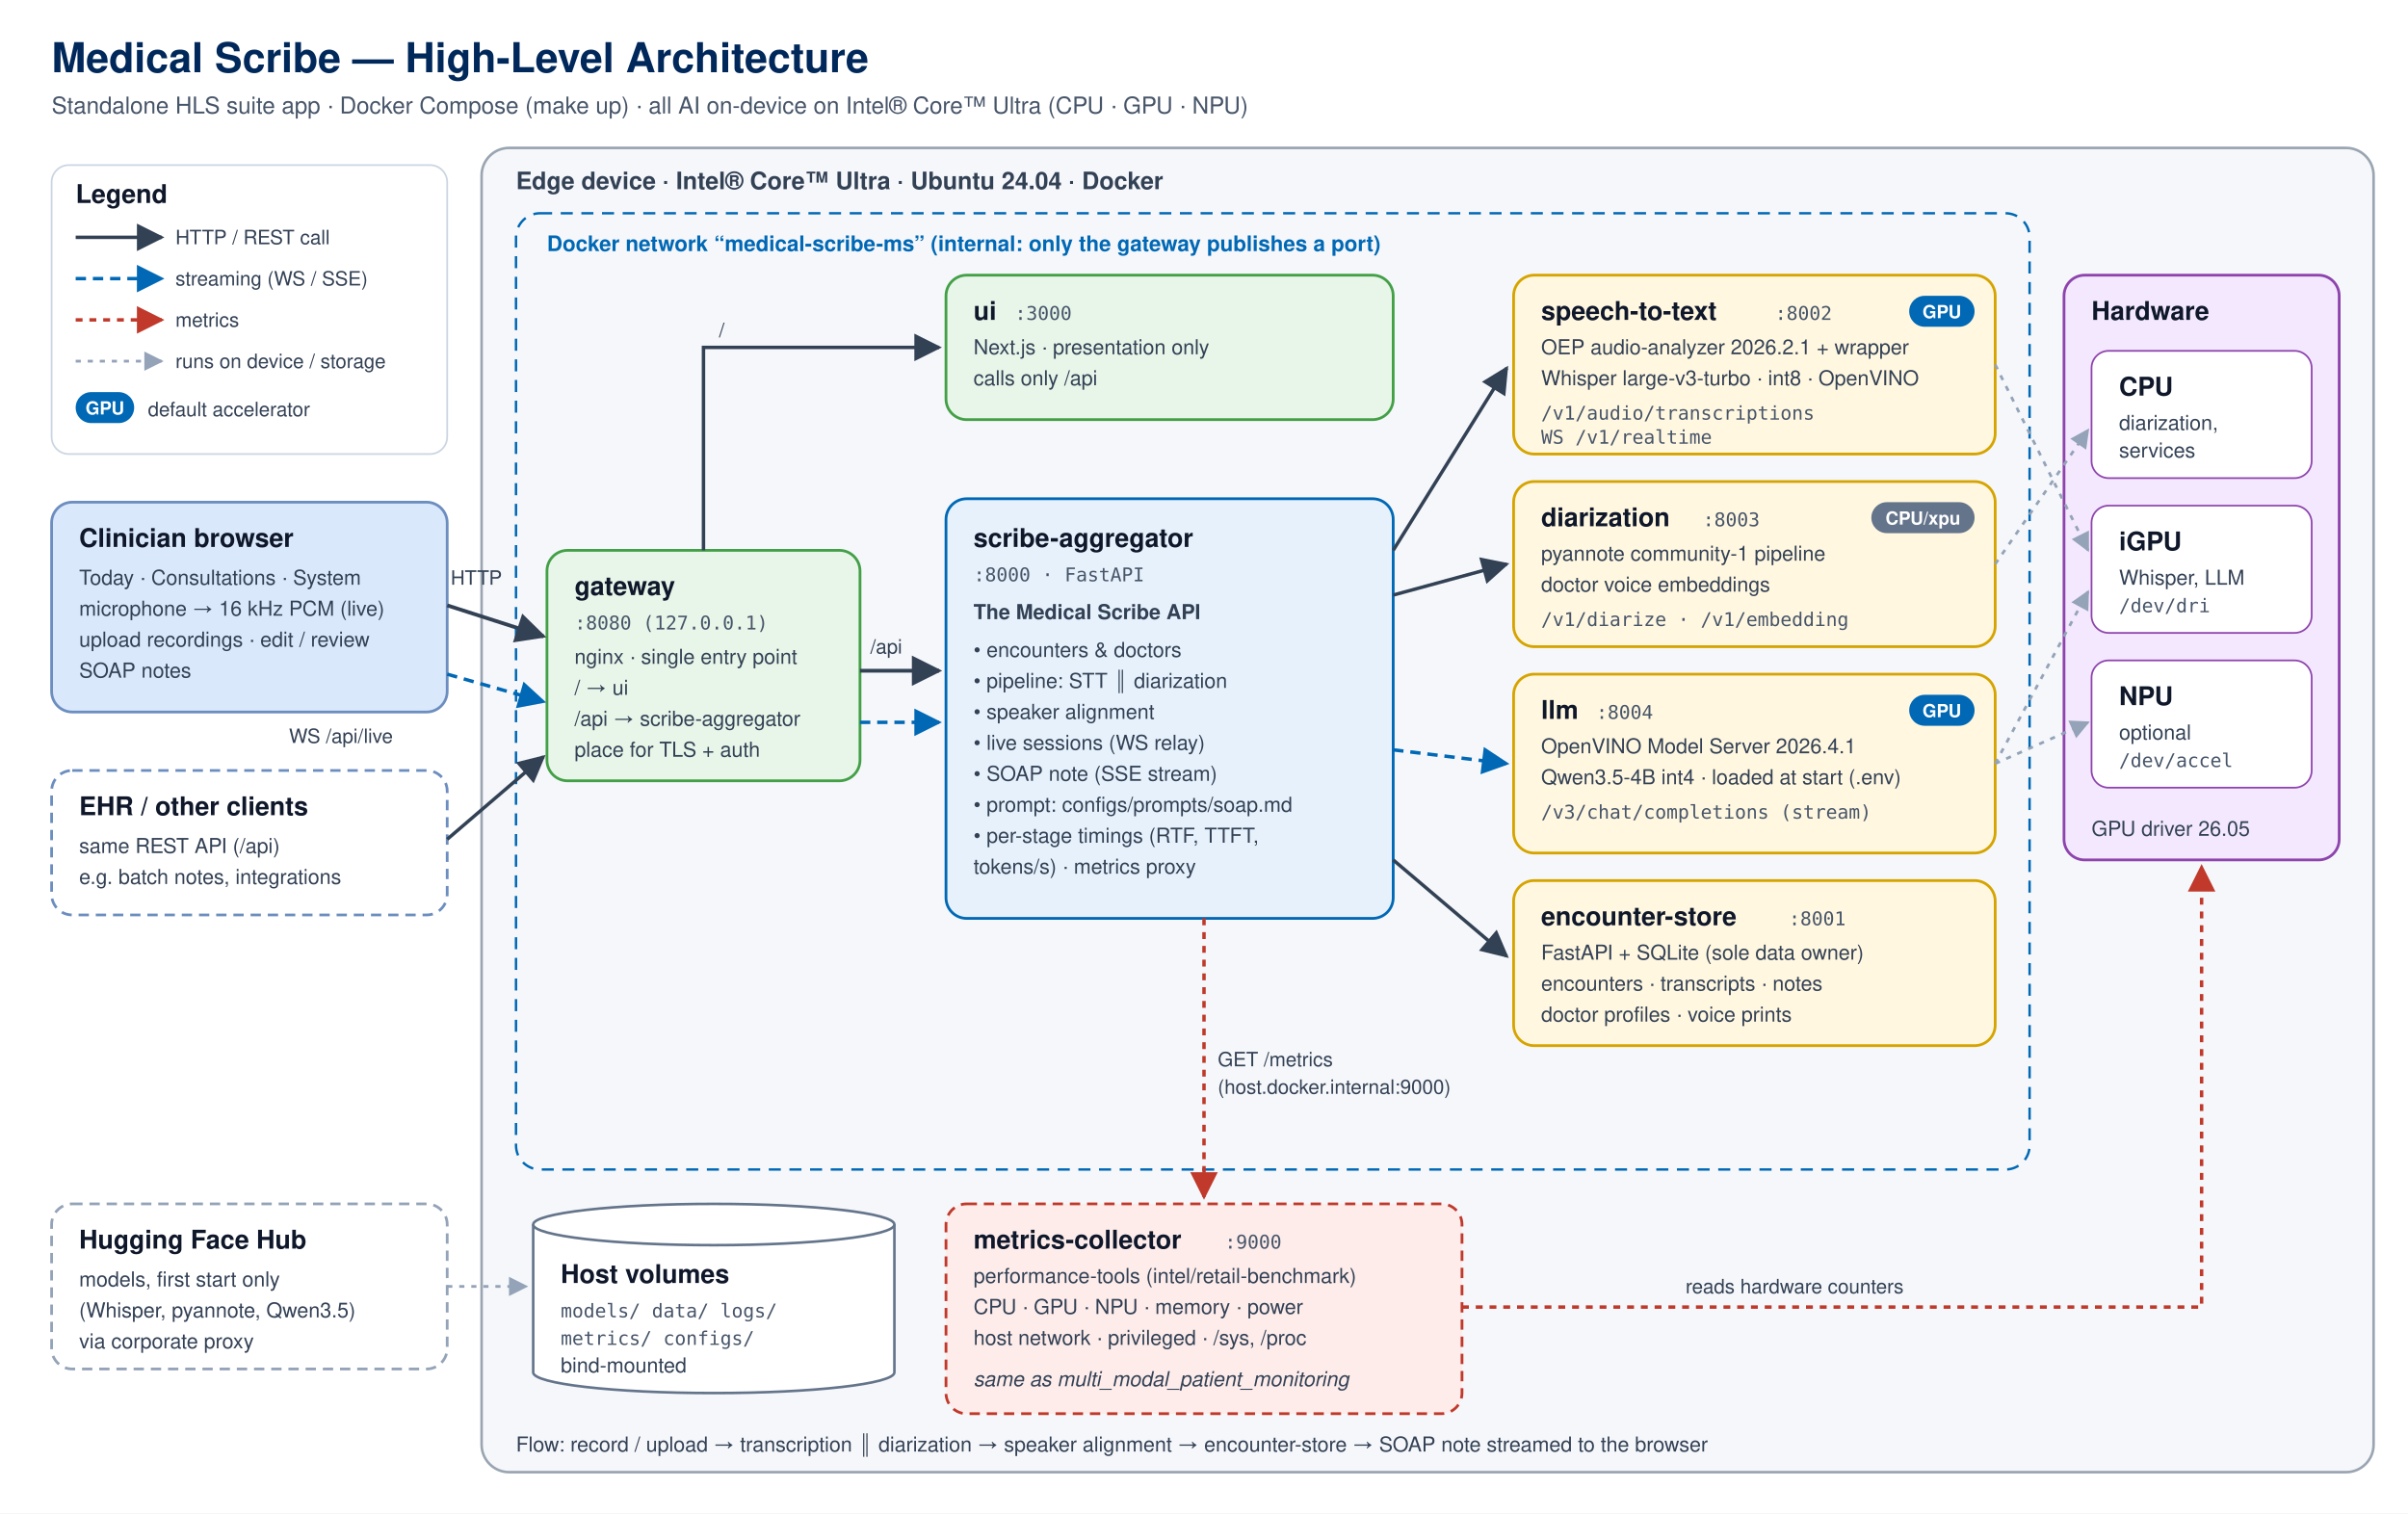
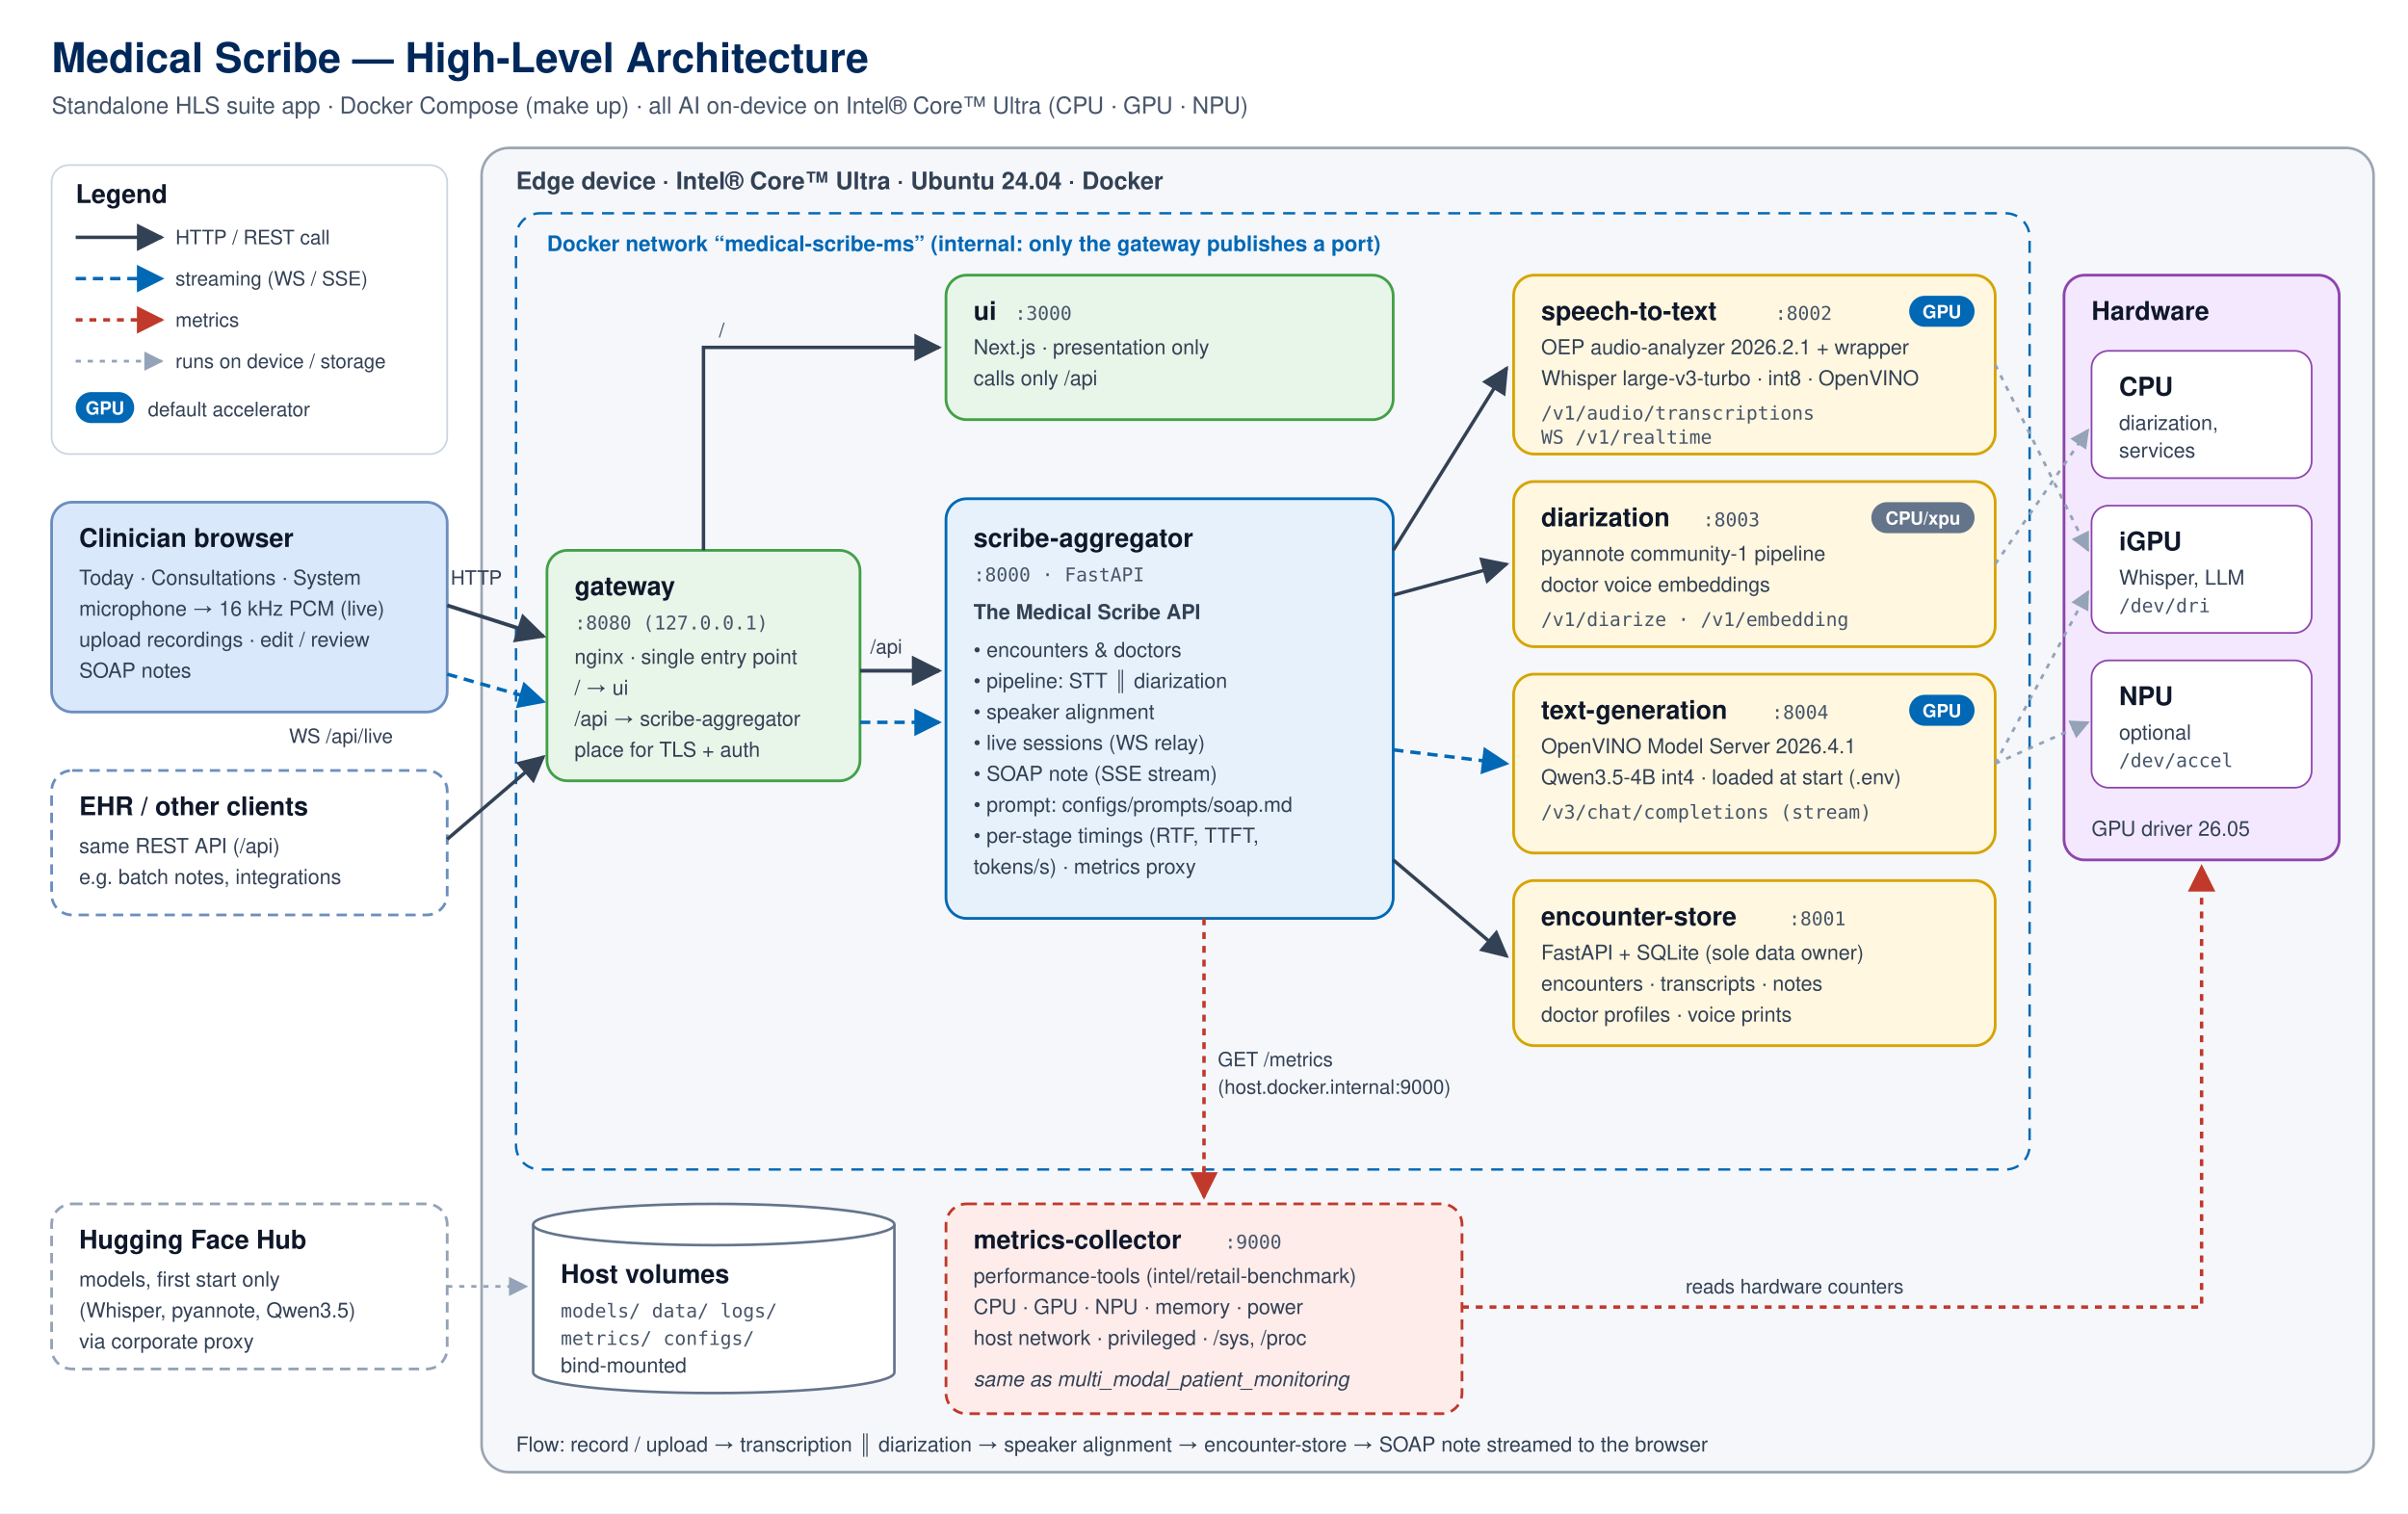
<svg xmlns="http://www.w3.org/2000/svg" width="1400" height="880" viewBox="0 0 1400 880" font-family="Segoe UI, Helvetica, Arial, sans-serif">
  <defs>
    <marker id="arrow" viewBox="0 0 10 10" refX="9" refY="5" markerWidth="8" markerHeight="8" orient="auto-start-reverse">
      <path d="M0,0 L10,5 L0,10 z" fill="#334155" />
    </marker>
    <marker id="arrow-blue" viewBox="0 0 10 10" refX="9" refY="5" markerWidth="8" markerHeight="8" orient="auto-start-reverse">
      <path d="M0,0 L10,5 L0,10 z" fill="#0068b5" />
    </marker>
    <marker id="arrow-red" viewBox="0 0 10 10" refX="9" refY="5" markerWidth="8" markerHeight="8" orient="auto-start-reverse">
      <path d="M0,0 L10,5 L0,10 z" fill="#c0392b" />
    </marker>
    <marker id="arrow-grey" viewBox="0 0 10 10" refX="9" refY="5" markerWidth="7" markerHeight="7" orient="auto-start-reverse">
      <path d="M0,0 L10,5 L0,10 z" fill="#94a3b8" />
    </marker>
    <style>
      .box { rx: 12; ry: 12; stroke-width: 1.6; }
      .t { font-size: 15px; font-weight: 700; fill: #0f172a; }
      .s { font-size: 12px; fill: #334155; }
      .m { font-size: 11px; fill: #475569; font-family: Consolas, Menlo, monospace; }
      .lbl { font-size: 11.5px; fill: #334155; }
      .pill { font-size: 10.5px; font-weight: 700; fill: #fff; }
    </style>
  </defs>
  <rect width="1400" height="880" fill="#ffffff" />
  <text x="30" y="42" font-size="24" font-weight="700" fill="#00285a">Medical Scribe — High-Level Architecture</text>
  <text x="30" y="66" font-size="13.5" fill="#475569">Standalone HLS suite app · Docker Compose (make up) · all AI on-device on Intel® Core™ Ultra (CPU · GPU · NPU)</text>
  <rect x="280" y="86" width="1100" height="770" rx="16" fill="#f5f7fa" stroke="#9aa5b1" stroke-width="1.5" />
  <text x="300" y="110" font-size="14" font-weight="700" fill="#334155">Edge device · Intel® Core™ Ultra · Ubuntu 24.04 · Docker</text>
  <rect x="300" y="124" width="880" height="556" rx="14" fill="none" stroke="#0068b5" stroke-width="1.4" stroke-dasharray="7 5" />
  <text x="318" y="146" font-size="12.5" font-weight="600" fill="#0068b5">Docker network “medical-scribe-ms” (internal: only the gateway publishes a port)</text>
  <rect x="30" y="96" width="230" height="168" rx="10" fill="#ffffff" stroke="#cbd5e1" />
  <text x="44" y="118" class="t" font-size="13">Legend</text>
  <line x1="44" y1="138" x2="94" y2="138" stroke="#334155" stroke-width="2" marker-end="url(#arrow)" />
  <text x="102" y="142" class="lbl">HTTP / REST call</text>
  <line x1="44" y1="162" x2="94" y2="162" stroke="#0068b5" stroke-width="2" stroke-dasharray="6 4" marker-end="url(#arrow-blue)" />
  <text x="102" y="166" class="lbl">streaming (WS / SSE)</text>
  <line x1="44" y1="186" x2="94" y2="186" stroke="#c0392b" stroke-width="2" stroke-dasharray="4 4" marker-end="url(#arrow-red)" />
  <text x="102" y="190" class="lbl">metrics</text>
  <line x1="44" y1="210" x2="94" y2="210" stroke="#94a3b8" stroke-width="1.6" stroke-dasharray="3 4" marker-end="url(#arrow-grey)" />
  <text x="102" y="214" class="lbl">runs on device / storage</text>
  <rect x="44" y="228" width="34" height="18" rx="9" fill="#0068b5" />
  <text x="61" y="241" class="pill" text-anchor="middle">GPU</text>
  <text x="86" y="242" class="lbl">default accelerator</text>
  <rect x="30" y="292" width="230" height="122" class="box" fill="#dae8fc" stroke="#6c8ebf" />
  <text x="46" y="318" class="t">Clinician browser</text>
  <text x="46" y="340" class="s">Today · Consultations · System</text>
  <text x="46" y="358" class="s">microphone → 16 kHz PCM (live)</text>
  <text x="46" y="376" class="s">upload recordings · edit / review</text>
  <text x="46" y="394" class="s">SOAP notes</text>
  <rect x="30" y="448" width="230" height="84" class="box" fill="#ffffff" stroke="#6c8ebf" stroke-dasharray="6 4" />
  <text x="46" y="474" class="t">EHR / other clients</text>
  <text x="46" y="496" class="s">same REST API (/api)</text>
  <text x="46" y="514" class="s">e.g. batch notes, integrations</text>
  <rect x="30" y="700" width="230" height="96" class="box" fill="#ffffff" stroke="#94a3b8" stroke-dasharray="6 4" />
  <text x="46" y="726" class="t">Hugging Face Hub</text>
  <text x="46" y="748" class="s">models, first start only</text>
  <text x="46" y="766" class="s">(Whisper, pyannote, Qwen3.5)</text>
  <text x="46" y="784" class="s">via corporate proxy</text>
  <rect x="318" y="320" width="182" height="134" class="box" fill="#e8f5e9" stroke="#43a047" />
  <text x="334" y="346" class="t">gateway</text>
  <text x="334" y="366" class="m">:8080 (127.0.0.1)</text>
  <text x="334" y="386" class="s">nginx · single entry point</text>
  <text x="334" y="404" class="s">/ → ui</text>
  <text x="334" y="422" class="s">/api → scribe-aggregator</text>
  <text x="334" y="440" class="s">place for TLS + auth</text>
  <rect x="550" y="160" width="260" height="84" class="box" fill="#e8f5e9" stroke="#43a047" />
  <text x="566" y="186" class="t">ui</text>
  <text x="590" y="186" class="m">:3000</text>
  <text x="566" y="206" class="s">Next.js · presentation only</text>
  <text x="566" y="224" class="s">calls only /api</text>
  <rect x="550" y="290" width="260" height="244" class="box" fill="#e6f1fb" stroke="#0068b5" stroke-width="2.4" />
  <text x="566" y="318" class="t" fill="#00285a">scribe-aggregator</text>
  <text x="566" y="338" class="m">:8000 · FastAPI</text>
  <text x="566" y="360" class="s" font-weight="600">The Medical Scribe API</text>
  <text x="566" y="382" class="s">• encounters &amp; doctors</text>
  <text x="566" y="400" class="s">• pipeline: STT ∥ diarization</text>
  <text x="566" y="418" class="s">• speaker alignment</text>
  <text x="566" y="436" class="s">• live sessions (WS relay)</text>
  <text x="566" y="454" class="s">• SOAP note (SSE stream)</text>
  <text x="566" y="472" class="s">• prompt: configs/prompts/soap.md</text>
  <text x="566" y="490" class="s">• per-stage timings (RTF, TTFT,</text>
  <text x="566" y="508" class="s">   tokens/s) · metrics proxy</text>
  <rect x="880" y="160" width="280" height="104" class="box" fill="#fff7e0" stroke="#d6a400" />
  <text x="896" y="186" class="t">speech-to-text</text>
  <text x="1032" y="186" class="m">:8002</text>
  <rect x="1110" y="172" width="38" height="18" rx="9" fill="#0068b5" />
  <text x="1129" y="185" class="pill" text-anchor="middle">GPU</text>
  <text x="896" y="206" class="s">OEP audio-analyzer 2026.2.1 + wrapper</text>
  <text x="896" y="224" class="s">Whisper large-v3-turbo · int8 · OpenVINO</text>
  <text x="896" y="244" class="m">/v1/audio/transcriptions</text>
  <text x="896" y="258" class="m">WS /v1/realtime</text>
  <rect x="880" y="280" width="280" height="96" class="box" fill="#fff7e0" stroke="#d6a400" />
  <text x="896" y="306" class="t">diarization</text>
  <text x="990" y="306" class="m">:8003</text>
  <rect x="1088" y="292" width="60" height="18" rx="9" fill="#64748b" />
  <text x="1118" y="305" class="pill" text-anchor="middle">CPU/xpu</text>
  <text x="896" y="326" class="s">pyannote community-1 pipeline</text>
  <text x="896" y="344" class="s">doctor voice embeddings</text>
  <text x="896" y="364" class="m">/v1/diarize · /v1/embedding</text>
  <rect x="880" y="392" width="280" height="104" class="box" fill="#fff7e0" stroke="#d6a400" />
-   <text x="896" y="418" class="t">llm</text>
-   <text x="928" y="418" class="m">:8004</text>
+   <text x="896" y="418" class="t">text-generation</text>
+   <text x="1030" y="418" class="m">:8004</text>
  <rect x="1110" y="404" width="38" height="18" rx="9" fill="#0068b5" />
  <text x="1129" y="417" class="pill" text-anchor="middle">GPU</text>
  <text x="896" y="438" class="s">OpenVINO Model Server 2026.4.1</text>
  <text x="896" y="456" class="s">Qwen3.5-4B int4 · loaded at start (.env)</text>
  <text x="896" y="476" class="m">/v3/chat/completions (stream)</text>
  <rect x="880" y="512" width="280" height="96" class="box" fill="#fff7e0" stroke="#d6a400" />
  <text x="896" y="538" class="t">encounter-store</text>
  <text x="1040" y="538" class="m">:8001</text>
  <text x="896" y="558" class="s">FastAPI + SQLite (sole data owner)</text>
  <text x="896" y="576" class="s">encounters · transcripts · notes</text>
  <text x="896" y="594" class="s">doctor profiles · voice prints</text>
  <rect x="1200" y="160" width="160" height="340" rx="12" fill="#f3e8fd" stroke="#8e44ad" stroke-width="1.6" />
  <text x="1216" y="186" class="t">Hardware</text>
  <rect x="1216" y="204" width="128" height="74" rx="10" fill="#ffffff" stroke="#8e44ad" />
  <text x="1232" y="230" class="t" font-size="14">CPU</text>
  <text x="1232" y="250" class="s">diarization,</text>
  <text x="1232" y="266" class="s">services</text>
  <rect x="1216" y="294" width="128" height="74" rx="10" fill="#ffffff" stroke="#8e44ad" />
  <text x="1232" y="320" class="t" font-size="14">iGPU</text>
  <text x="1232" y="340" class="s">Whisper, LLM</text>
  <text x="1232" y="356" class="m">/dev/dri</text>
  <rect x="1216" y="384" width="128" height="74" rx="10" fill="#ffffff" stroke="#8e44ad" />
  <text x="1232" y="410" class="t" font-size="14">NPU</text>
  <text x="1232" y="430" class="s">optional</text>
  <text x="1232" y="446" class="m">/dev/accel</text>
  <text x="1216" y="486" class="s">GPU driver 26.05</text>
  <rect x="550" y="700" width="300" height="122" class="box" fill="#fdecea" stroke="#c0392b" stroke-dasharray="6 4" />
  <text x="566" y="726" class="t">metrics-collector</text>
  <text x="712" y="726" class="m">:9000</text>
  <text x="566" y="746" class="s">performance-tools (intel/retail-benchmark)</text>
  <text x="566" y="764" class="s">CPU · GPU · NPU · memory · power</text>
  <text x="566" y="782" class="s">host network · privileged · /sys, /proc</text>
  <text x="566" y="806" class="s" font-style="italic">same as multi_modal_patient_monitoring</text>
  <path d="M310,712 a105,12 0 0,1 210,0 v86 a105,12 0 0,1 -210,0 z" fill="#ffffff" stroke="#64748b" stroke-width="1.5" />
  <path d="M310,712 a105,12 0 0,0 210,0" fill="none" stroke="#64748b" stroke-width="1.5" />
  <text x="326" y="746" class="t" font-size="13.5">Host volumes</text>
  <text x="326" y="766" class="m">models/ data/ logs/</text>
  <text x="326" y="782" class="m">metrics/ configs/</text>
  <text x="326" y="798" class="s">bind-mounted</text>
  <line x1="260" y1="352" x2="316" y2="370" stroke="#334155" stroke-width="2.2" marker-end="url(#arrow)" />
  <line x1="260" y1="392" x2="316" y2="408" stroke="#0068b5" stroke-width="2" stroke-dasharray="6 4" marker-end="url(#arrow-blue)" />
  <text x="168" y="432" class="lbl" fill="#0068b5">WS /api/live</text>
  <text x="262" y="340" class="lbl">HTTP</text>
  <line x1="260" y1="488" x2="316" y2="440" stroke="#334155" stroke-width="2" marker-end="url(#arrow)" />
  <line x1="260" y1="748" x2="306" y2="748" stroke="#94a3b8" stroke-width="1.6" stroke-dasharray="3 4" marker-end="url(#arrow-grey)" />
  <polyline points="409,320 409,202 546,202" fill="none" stroke="#334155" stroke-width="2" marker-end="url(#arrow)" />
  <text x="418" y="196" class="lbl">/</text>
  <line x1="500" y1="390" x2="546" y2="390" stroke="#334155" stroke-width="2.2" marker-end="url(#arrow)" />
  <text x="506" y="380" class="lbl">/api</text>
  <line x1="500" y1="420" x2="546" y2="420" stroke="#0068b5" stroke-width="2" stroke-dasharray="6 4" marker-end="url(#arrow-blue)" />
  <line x1="810" y1="320" x2="876" y2="214" stroke="#334155" stroke-width="2" marker-end="url(#arrow)" />
  <line x1="810" y1="346" x2="876" y2="328" stroke="#334155" stroke-width="2" marker-end="url(#arrow)" />
  <line x1="810" y1="436" x2="876" y2="444" stroke="#0068b5" stroke-width="2" stroke-dasharray="6 4" marker-end="url(#arrow-blue)" />
  <line x1="810" y1="500" x2="876" y2="556" stroke="#334155" stroke-width="2" marker-end="url(#arrow)" />
  <line x1="700" y1="534" x2="700" y2="696" stroke="#c0392b" stroke-width="2" stroke-dasharray="4 4" marker-end="url(#arrow-red)" />
  <text x="708" y="620" class="lbl" fill="#c0392b">GET /metrics</text>
  <text x="708" y="636" class="lbl" fill="#c0392b">(host.docker.internal:9000)</text>
  <polyline points="850,760 1280,760 1280,504" fill="none" stroke="#c0392b" stroke-width="2" stroke-dasharray="4 4" marker-end="url(#arrow-red)" />
  <text x="980" y="752" class="lbl" fill="#c0392b">reads hardware counters</text>
  <line x1="1160" y1="212" x2="1214" y2="320" stroke="#94a3b8" stroke-width="1.6" stroke-dasharray="3 4" marker-end="url(#arrow-grey)" />
  <line x1="1160" y1="328" x2="1214" y2="250" stroke="#94a3b8" stroke-width="1.6" stroke-dasharray="3 4" marker-end="url(#arrow-grey)" />
  <line x1="1160" y1="444" x2="1214" y2="344" stroke="#94a3b8" stroke-width="1.6" stroke-dasharray="3 4" marker-end="url(#arrow-grey)" />
  <line x1="1160" y1="444" x2="1214" y2="420" stroke="#94a3b8" stroke-width="1.6" stroke-dasharray="3 4" marker-end="url(#arrow-grey)" />
  <text x="300" y="844" class="s">Flow: record / upload → transcription ∥ diarization → speaker alignment → encounter-store → SOAP note streamed to the browser</text>
</svg>
